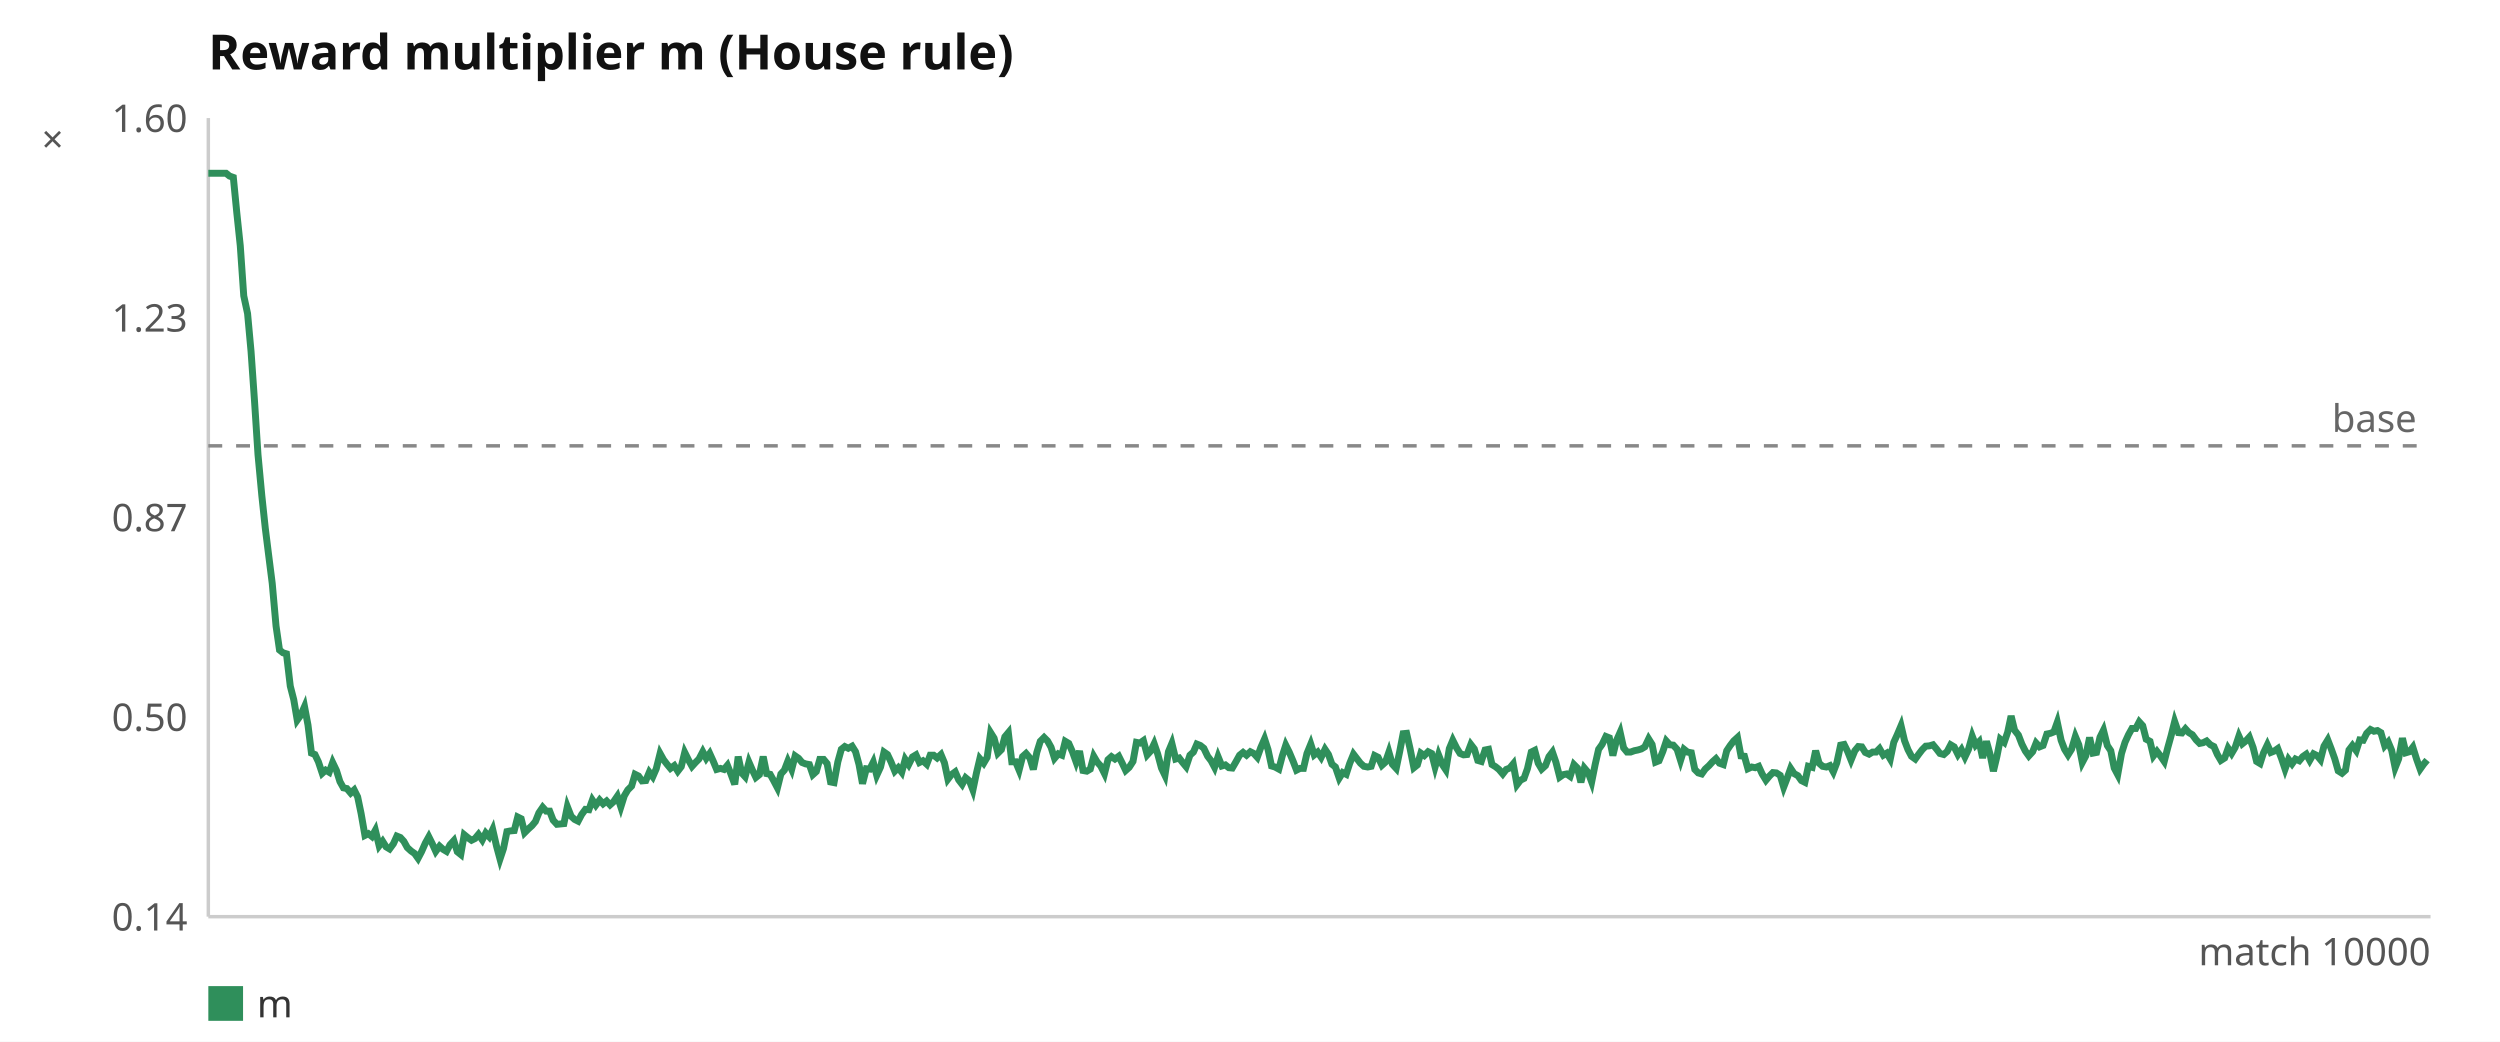
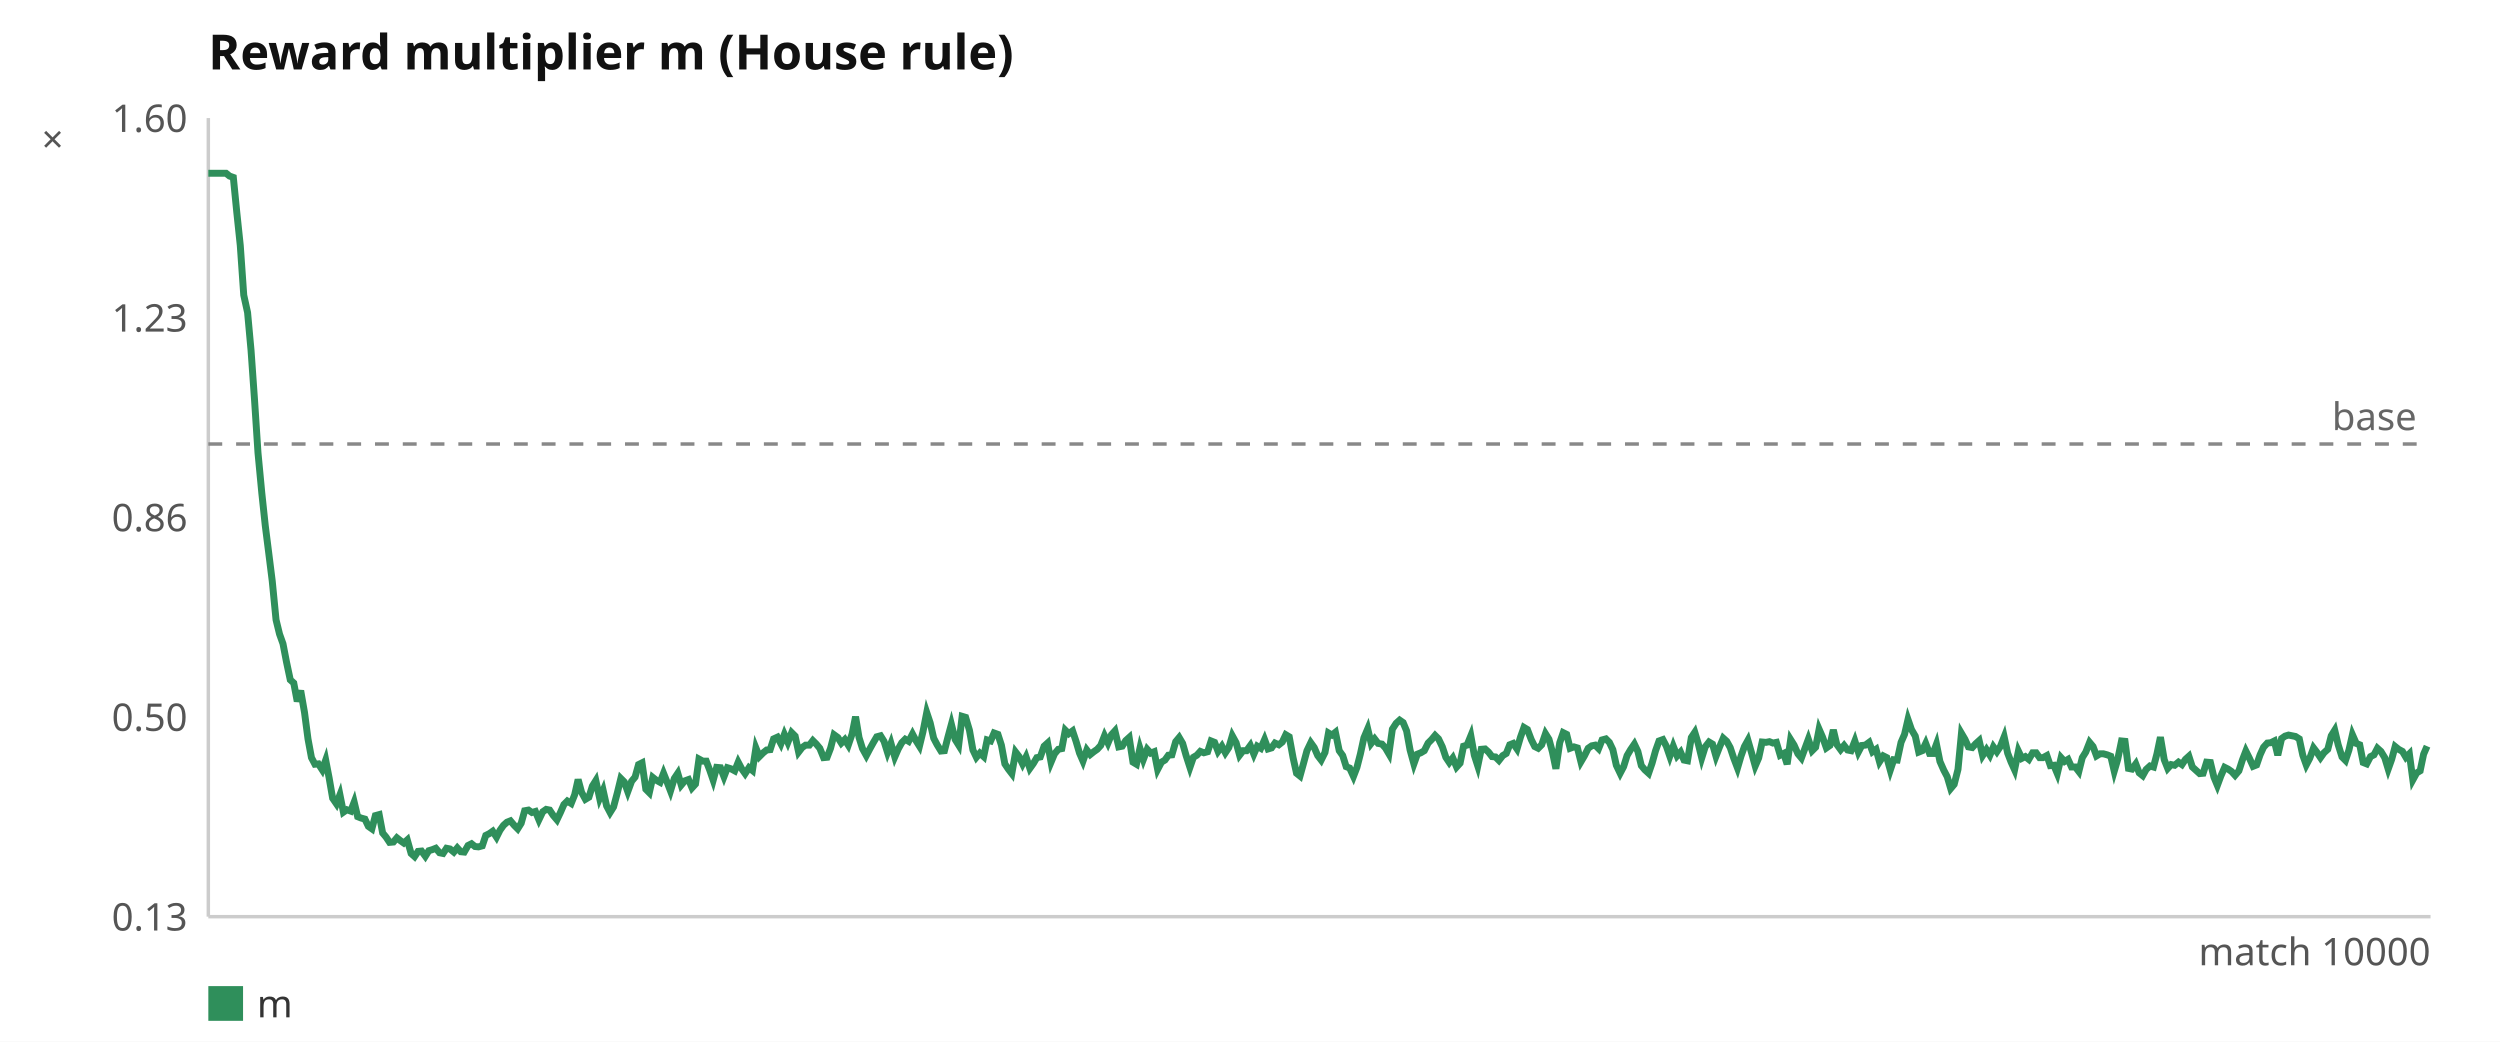
<svg xmlns="http://www.w3.org/2000/svg" viewBox="0 0 720 300" width="720" height="300" font-family="system-ui,sans-serif">
  <rect width="100%" height="100%" fill="#fff" />
  <text x="60" y="20" font-size="14" font-weight="600" fill="#111">Reward multiplier m (House rule)</text>
  <text x="12" y="44" font-size="11" fill="#555">×</text>
  <line x1="60" x2="60" y1="34" y2="264" stroke="#ccc" />
  <line x1="60" x2="700" y1="264" y2="264" stroke="#ccc" />
-   <text x="54" y="268" text-anchor="end" font-size="11" fill="#555">0.14</text>
+   <text x="54" y="268" text-anchor="end" font-size="11" fill="#555">0.13</text>
  <text x="54" y="210.5" text-anchor="end" font-size="11" fill="#555">0.50</text>
-   <text x="54" y="153" text-anchor="end" font-size="11" fill="#555">0.87</text>
+   <text x="54" y="153" text-anchor="end" font-size="11" fill="#555">0.86</text>
  <text x="54" y="95.5" text-anchor="end" font-size="11" fill="#555">1.23</text>
  <text x="54" y="38" text-anchor="end" font-size="11" fill="#555">1.60</text>
-   <line x1="60" x2="700" y1="128.402" y2="128.402" stroke="#888" stroke-dasharray="4 4" />
-   <text x="696" y="124.402" text-anchor="end" font-size="11" fill="#666">base</text>
-   <polyline fill="none" stroke="#2f8f5b" stroke-width="2" points="60.0,49.9 61.0,49.9 62.0,49.9 63.1,49.9 64.1,49.9 65.1,49.9 66.1,50.7 67.2,51.1 68.2,61.3 69.2,70.8 70.2,85.2 71.3,90.3 72.3,101.2 73.3,115.5 74.3,130.9 75.4,142.7 76.4,152.1 77.4,160.1 78.4,168.0 79.5,180.3 80.5,187.2 81.5,188.0 82.5,188.3 83.6,197.6 84.6,201.5 85.6,207.4 86.6,206.0 87.7,203.5 88.7,208.8 89.7,216.9 90.7,217.3 91.7,219.4 92.8,222.7 93.8,221.8 94.8,222.4 95.8,219.6 96.9,221.9 97.9,225.1 98.9,226.9 99.9,227.1 101.0,228.4 102.0,227.5 103.0,229.5 104.0,234.3 105.1,240.6 106.1,240.1 107.1,240.9 108.1,239.1 109.2,243.6 110.2,242.3 111.2,243.9 112.2,244.5 113.3,243.0 114.3,240.8 115.3,241.2 116.3,242.3 117.3,244.1 118.4,245.1 119.4,245.8 120.4,247.2 121.4,245.3 122.5,242.8 123.5,241.0 124.5,243.0 125.5,245.2 126.6,243.7 127.6,244.6 128.6,245.2 129.6,243.3 130.7,242.1 131.7,245.3 132.7,246.1 133.7,240.4 134.8,241.3 135.8,242.0 136.8,241.5 137.8,240.3 138.9,241.9 139.9,239.9 140.9,241.0 141.9,238.9 143.0,243.7 144.0,247.4 145.0,244.4 146.0,239.5 147.0,239.3 148.1,239.2 149.1,235.3 150.1,235.8 151.1,239.8 152.2,238.7 153.2,237.8 154.2,236.6 155.2,234.1 156.3,232.5 157.3,233.6 158.3,233.6 159.3,236.2 160.4,237.4 161.4,237.3 162.4,237.2 163.4,232.3 164.5,235.1 165.5,236.0 166.5,236.5 167.5,234.6 168.6,233.1 169.6,233.2 170.6,230.4 171.6,231.9 172.7,230.4 173.7,231.5 174.7,230.7 175.7,231.8 176.7,230.9 177.8,229.3 178.8,232.4 179.8,229.2 180.8,227.5 181.9,226.4 182.9,223.0 183.9,223.5 184.9,224.9 186.0,224.8 187.0,222.4 188.0,223.7 189.0,221.4 190.1,217.0 191.1,218.8 192.1,220.1 193.1,221.3 194.2,220.5 195.2,222.1 196.2,220.8 197.2,216.7 198.3,218.9 199.3,220.7 200.3,219.6 201.3,218.6 202.4,216.5 203.4,218.4 204.4,217.0 205.4,219.2 206.4,221.6 207.5,221.3 208.5,221.6 209.5,220.4 210.5,222.9 211.6,225.9 212.6,217.9 213.6,222.6 214.6,223.7 215.7,219.5 216.7,221.8 217.7,223.9 218.7,223.1 219.8,217.9 220.8,222.8 221.8,223.0 222.8,224.8 223.9,226.9 224.9,222.9 225.9,221.8 226.9,219.2 228.0,221.6 229.0,217.7 230.0,218.4 231.0,219.6 232.0,220.0 233.1,220.2 234.1,223.1 235.1,222.2 236.1,218.7 237.2,218.7 238.2,219.9 239.2,225.2 240.2,225.4 241.3,219.4 242.3,215.8 243.3,215.0 244.3,215.5 245.4,214.9 246.4,216.5 247.4,220.2 248.4,225.7 249.5,221.4 250.5,221.5 251.5,219.5 252.5,223.3 253.6,220.9 254.6,216.6 255.6,217.3 256.6,219.4 257.7,222.1 258.7,221.1 259.7,222.4 260.7,218.7 261.7,220.2 262.8,218.0 263.8,217.4 264.8,219.6 265.8,219.1 266.9,220.1 267.9,217.5 268.9,217.5 269.9,218.3 271.0,217.3 272.0,219.7 273.0,224.4 274.0,223.1 275.1,222.3 276.1,224.6 277.1,225.9 278.1,224.0 279.2,224.9 280.2,227.5 281.2,222.7 282.2,218.5 283.3,219.8 284.3,218.1 285.3,211.0 286.3,212.6 287.4,216.9 288.4,215.9 289.4,212.2 290.4,211.0 291.4,219.4 292.5,219.4 293.5,221.8 294.5,217.9 295.5,217.0 296.6,218.3 297.6,221.6 298.6,216.7 299.6,213.5 300.7,212.4 301.7,213.4 302.7,215.2 303.7,218.4 304.8,217.1 305.8,217.5 306.8,213.5 307.8,214.1 308.9,216.6 309.9,219.4 310.9,216.3 311.9,221.9 313.0,222.1 314.0,221.5 315.0,217.8 316.0,219.5 317.0,220.6 318.1,222.8 319.1,218.8 320.1,217.9 321.1,218.6 322.2,217.8 323.2,219.8 324.2,221.9 325.2,221.0 326.3,219.3 327.3,213.8 328.3,214.0 329.3,213.3 330.4,217.4 331.4,216.3 332.4,214.2 333.4,217.1 334.5,221.2 335.5,223.3 336.5,216.5 337.5,214.1 338.6,218.6 339.6,218.3 340.6,219.6 341.6,220.8 342.7,217.5 343.7,216.6 344.7,214.3 345.7,214.7 346.7,215.5 347.8,217.8 348.8,219.1 349.8,221.0 350.8,217.9 351.9,220.6 352.9,220.3 353.9,221.1 354.9,221.2 356.0,219.3 357.0,217.5 358.0,216.7 359.0,217.5 360.1,216.5 361.1,217.0 362.1,218.1 363.1,215.3 364.2,212.8 365.2,215.9 366.2,220.6 367.2,220.9 368.3,221.5 369.3,217.7 370.3,214.6 371.3,216.6 372.4,219.2 373.4,221.8 374.4,221.3 375.4,221.3 376.4,217.0 377.5,214.3 378.5,217.4 379.5,216.6 380.5,218.1 381.6,215.8 382.6,217.3 383.6,220.1 384.6,220.9 385.7,224.1 386.7,222.5 387.7,223.0 388.7,219.9 389.8,217.2 390.8,218.5 391.8,219.8 392.8,220.7 393.9,220.9 394.9,220.7 395.9,217.6 396.9,218.1 398.0,220.4 399.0,219.5 400.0,216.6 401.0,220.1 402.1,221.3 403.1,216.5 404.1,211.3 405.1,211.2 406.1,215.6 407.2,221.1 408.2,220.3 409.2,216.9 410.2,217.6 411.3,216.5 412.3,217.0 413.3,220.9 414.3,217.4 415.4,220.2 416.4,221.7 417.4,215.6 418.4,213.2 419.5,215.4 420.5,217.0 421.5,217.4 422.5,217.3 423.6,214.4 424.6,215.7 425.6,219.0 426.6,219.3 427.7,216.0 428.7,215.8 429.7,220.2 430.7,220.8 431.7,221.6 432.8,222.9 433.8,221.6 434.8,221.2 435.8,220.0 436.9,226.0 437.9,224.7 438.9,224.2 439.9,221.4 441.0,216.6 442.0,216.1 443.0,219.8 444.0,221.5 445.1,220.5 446.1,217.9 447.1,216.6 448.1,219.5 449.2,223.8 450.2,223.1 451.2,222.9 452.2,223.6 453.3,220.2 454.3,221.2 455.3,225.3 456.3,221.2 457.4,222.5 458.4,225.2 459.4,220.2 460.4,215.8 461.4,214.4 462.5,212.1 463.5,212.5 464.5,217.6 465.5,213.4 466.6,210.9 467.6,215.4 468.6,216.6 469.6,216.6 470.7,216.2 471.7,216.0 472.7,215.7 473.7,215.1 474.8,212.8 475.8,214.4 476.8,219.5 477.8,219.1 478.9,216.4 479.9,213.4 480.9,214.5 481.9,214.6 483.0,215.8 484.0,219.0 485.0,215.8 486.0,216.6 487.1,216.8 488.1,221.6 489.1,222.6 490.1,222.9 491.1,221.5 492.2,220.5 493.2,219.4 494.2,218.5 495.2,219.8 496.3,220.2 497.3,216.2 498.3,214.7 499.3,213.4 500.4,212.4 501.4,217.7 502.4,217.8 503.4,221.4 504.5,220.9 505.5,221.1 506.5,220.7 507.5,222.9 508.6,224.7 509.6,223.5 510.6,222.5 511.6,222.6 512.7,223.3 513.7,226.7 514.7,224.1 515.7,221.3 516.7,222.8 517.8,223.4 518.8,224.8 519.8,225.3 520.8,220.7 521.9,221.0 522.9,216.2 523.9,219.8 524.9,220.7 526.0,220.9 527.0,220.5 528.0,222.3 529.0,219.7 530.1,214.6 531.1,214.4 532.1,216.4 533.1,218.9 534.2,216.2 535.2,215.0 536.2,215.1 537.2,216.7 538.3,217.2 539.3,216.6 540.3,216.6 541.3,215.6 542.4,217.5 543.4,216.9 544.4,218.6 545.4,213.8 546.4,211.6 547.5,209.0 548.5,213.3 549.5,215.9 550.5,217.8 551.6,218.6 552.6,217.2 553.6,215.9 554.6,214.9 555.7,214.8 556.7,214.5 557.7,215.7 558.7,217.0 559.8,217.3 560.8,216.4 561.8,214.5 562.8,215.1 563.9,217.3 564.9,215.9 565.9,218.0 566.9,215.9 568.0,212.0 569.0,214.6 570.0,213.6 571.0,218.3 572.1,213.5 573.1,217.1 574.1,222.1 575.1,217.9 576.1,212.9 577.2,213.8 578.2,210.9 579.2,206.2 580.2,210.3 581.3,211.7 582.3,214.3 583.3,216.3 584.3,217.7 585.4,216.5 586.4,214.0 587.4,215.1 588.4,214.7 589.5,211.4 590.5,211.2 591.5,210.8 592.5,208.0 593.6,213.2 594.6,215.8 595.6,217.4 596.6,215.8 597.7,212.1 598.7,214.5 599.7,219.6 600.7,217.7 601.8,212.4 602.8,216.9 603.8,216.7 604.8,212.3 605.8,210.3 606.9,214.7 607.9,216.2 608.9,221.2 609.9,223.1 611.0,217.0 612.0,213.8 613.0,211.6 614.0,209.8 615.1,209.8 616.1,207.9 617.1,209.0 618.1,212.9 619.2,213.5 620.2,217.7 621.2,216.4 622.2,217.7 623.3,219.3 624.3,215.4 625.3,211.8 626.3,207.8 627.4,211.0 628.4,211.1 629.4,209.9 630.4,211.0 631.4,211.6 632.5,213.1 633.5,214.1 634.5,213.9 635.5,213.4 636.6,214.5 637.6,215.0 638.6,217.3 639.6,219.0 640.7,218.3 641.7,215.5 642.7,217.0 643.7,215.3 644.8,212.0 645.8,214.2 646.8,213.4 647.8,212.3 648.9,215.3 649.9,219.3 650.9,219.9 651.9,216.8 653.0,214.5 654.0,216.7 655.0,216.3 656.0,215.6 657.1,218.5 658.1,221.5 659.1,218.7 660.1,220.0 661.1,218.6 662.2,219.1 663.2,217.9 664.2,217.2 665.2,219.0 666.3,217.1 667.3,217.6 668.3,218.8 669.3,214.9 670.4,213.1 671.4,215.7 672.4,218.5 673.4,222.0 674.5,222.7 675.5,221.8 676.5,216.0 677.5,214.7 678.6,216.2 679.6,213.1 680.6,213.2 681.6,211.2 682.7,210.1 683.7,210.6 684.7,210.4 685.7,211.0 686.8,214.8 687.8,213.7 688.8,216.1 689.8,221.1 690.8,218.6 691.9,212.6 692.9,216.8 693.9,216.5 694.9,215.2 696.0,218.7 697.0,221.5 698.0,220.1 699.0,218.9" />
+   <line x1="60" x2="700" y1="127.877" y2="127.877" stroke="#888" stroke-dasharray="4 4" />
+   <text x="696" y="123.877" text-anchor="end" font-size="11" fill="#666">base</text>
+   <polyline fill="none" stroke="#2f8f5b" stroke-width="2" points="60.0,49.9 61.0,49.9 62.0,49.9 63.1,49.9 64.1,49.9 65.1,49.9 66.1,50.7 67.2,51.1 68.2,61.2 69.2,70.7 70.2,85.0 71.3,90.0 72.3,100.9 73.3,115.1 74.3,130.4 75.4,142.0 76.4,151.4 77.4,159.3 78.4,167.3 79.5,178.5 80.5,182.6 81.5,185.4 82.5,190.6 83.6,195.8 84.6,196.7 85.6,202.0 86.6,198.9 87.7,205.2 88.7,212.8 89.7,218.2 90.7,220.1 91.7,220.0 92.8,221.7 93.8,218.9 94.8,224.1 95.8,229.9 96.9,231.5 97.9,228.9 98.9,233.9 99.9,233.2 101.0,233.6 102.0,231.0 103.0,235.2 104.0,235.6 105.1,235.9 106.1,238.0 107.1,238.7 108.1,234.9 109.2,234.6 110.2,239.9 111.2,241.1 112.2,242.6 113.3,242.5 114.3,241.3 115.3,242.1 116.3,242.8 117.3,241.9 118.4,245.8 119.4,246.7 120.4,245.2 121.4,245.1 122.5,246.6 123.5,245.0 124.5,244.7 125.5,244.3 126.6,245.6 127.6,245.8 128.6,244.3 129.6,244.5 130.7,245.4 131.7,244.2 132.7,245.3 133.7,245.4 134.8,243.5 135.8,243.0 136.8,243.8 137.8,243.9 138.9,243.6 139.9,240.6 140.9,240.1 141.9,239.4 143.0,241.1 144.0,239.1 145.0,237.7 146.0,236.8 147.0,236.4 148.1,237.7 149.1,238.7 150.1,237.1 151.1,233.5 152.2,233.3 153.2,234.0 154.2,233.7 155.2,236.1 156.3,233.8 157.3,233.1 158.3,233.3 159.3,234.8 160.4,236.1 161.4,234.0 162.4,231.7 163.4,230.7 164.5,231.4 165.5,228.9 166.5,224.5 167.5,228.2 168.6,230.2 169.6,229.6 170.6,226.4 171.6,224.8 172.7,229.9 173.7,227.6 174.7,232.1 175.7,234.0 176.7,232.4 177.8,228.3 178.8,224.2 179.8,225.2 180.8,228.0 181.9,225.0 182.9,223.8 183.9,220.2 184.9,219.7 186.0,227.3 187.0,228.3 188.0,223.9 189.0,224.7 190.1,225.3 191.1,222.7 192.1,225.2 193.1,227.8 194.2,224.2 195.2,222.7 196.2,226.1 197.2,224.9 198.3,224.5 199.3,226.9 200.3,225.8 201.3,218.6 202.4,219.2 203.4,219.2 204.4,221.8 205.4,224.7 206.4,221.0 207.5,221.1 208.5,223.7 209.5,221.1 210.5,221.4 211.6,222.0 212.6,219.5 213.6,221.4 214.6,222.8 215.7,221.1 216.7,221.9 217.7,215.4 218.7,217.9 219.8,216.8 220.8,216.0 221.8,215.9 222.8,212.8 223.9,212.3 224.9,214.2 225.9,211.5 226.9,213.8 228.0,211.0 229.0,212.0 230.0,216.6 231.0,215.3 232.0,214.6 233.1,214.6 234.1,213.3 235.1,214.3 236.1,215.5 237.2,218.2 238.2,218.1 239.2,215.5 240.2,211.6 241.3,212.4 242.3,214.0 243.3,213.0 244.3,214.6 245.4,211.4 246.4,206.4 247.4,212.4 248.4,215.6 249.5,217.6 250.5,215.7 251.5,213.9 252.5,212.2 253.6,211.9 254.6,213.5 255.6,216.7 256.6,214.1 257.7,218.0 258.7,215.7 259.7,213.9 260.7,212.9 261.7,213.5 262.8,211.4 263.8,213.3 264.8,214.9 265.8,210.8 266.9,205.2 267.9,208.2 268.9,212.6 269.9,214.5 271.0,216.3 272.0,216.2 273.0,212.3 274.0,208.6 275.1,213.0 276.1,214.6 277.1,206.3 278.1,206.6 279.2,210.3 280.2,216.0 281.2,218.1 282.2,216.9 283.3,217.9 284.3,213.1 285.3,213.4 286.3,211.1 287.4,211.5 288.4,214.6 289.4,220.0 290.4,221.5 291.4,222.8 292.5,216.6 293.5,217.9 294.5,220.0 295.5,218.0 296.6,221.3 297.6,219.9 298.6,218.2 299.6,218.0 300.7,214.9 301.7,214.0 302.7,219.5 303.7,217.1 304.8,215.8 305.8,215.6 306.8,210.3 307.8,211.3 308.9,210.5 309.9,213.5 310.9,216.9 311.9,219.2 313.0,216.0 314.0,217.3 315.0,216.5 316.0,215.8 317.0,214.7 318.1,211.9 319.1,214.0 320.1,211.6 321.1,210.5 322.2,215.1 323.2,214.9 324.2,213.3 325.2,212.4 326.3,219.5 327.3,220.1 328.3,215.5 329.3,218.7 330.4,215.8 331.4,216.9 332.4,216.5 333.4,221.6 334.5,219.5 335.5,218.9 336.5,217.5 337.5,217.4 338.6,213.6 339.6,212.4 340.6,214.1 341.6,217.6 342.7,221.0 343.7,218.1 344.7,217.5 345.7,216.4 346.7,216.8 347.8,216.5 348.8,213.4 349.8,213.8 350.8,216.4 351.9,214.9 352.9,216.8 353.9,215.3 354.9,211.9 356.0,213.9 357.0,217.5 358.0,216.2 359.0,216.2 360.1,214.7 361.1,217.2 362.1,214.9 363.1,215.5 364.2,213.0 365.2,215.7 366.2,215.4 367.2,214.0 368.3,214.5 369.3,213.7 370.3,211.6 371.3,212.2 372.4,218.2 373.4,222.7 374.4,223.5 375.4,219.9 376.4,216.2 377.5,213.9 378.5,215.3 379.5,217.6 380.5,218.9 381.6,216.7 382.6,211.1 383.6,211.7 384.6,210.9 385.7,216.2 386.7,217.6 387.7,220.8 388.7,221.2 389.8,223.6 390.8,221.0 391.8,217.1 392.8,212.5 393.9,209.9 394.9,214.1 395.9,212.8 396.9,214.1 398.0,214.3 399.0,215.4 400.0,217.1 401.0,210.0 402.1,208.3 403.1,207.4 404.1,208.1 405.1,210.5 406.1,216.0 407.2,220.0 408.2,217.2 409.2,216.8 410.2,216.2 411.3,214.0 412.3,213.0 413.3,211.8 414.3,212.8 415.4,215.1 416.4,218.1 417.4,219.6 418.4,218.3 419.5,220.9 420.5,219.8 421.5,214.9 422.5,214.6 423.6,211.9 424.6,217.5 425.6,220.6 426.6,215.8 427.7,215.7 428.7,216.6 429.7,217.9 430.7,218.0 431.7,219.0 432.8,217.6 433.8,217.0 434.8,214.5 435.8,214.1 436.9,215.7 437.9,212.3 438.9,209.5 439.9,210.1 441.0,213.0 442.0,215.0 443.0,215.5 444.0,214.5 445.1,211.3 446.1,212.9 447.1,216.6 448.1,221.4 449.2,213.9 450.2,211.0 451.2,211.5 452.2,215.5 453.3,215.1 454.3,215.4 455.3,219.4 456.3,217.7 457.4,215.5 458.4,214.8 459.4,214.6 460.4,215.6 461.4,213.1 462.5,212.8 463.5,213.8 464.5,215.9 465.5,220.4 466.6,222.7 467.6,220.8 468.6,217.6 469.6,215.9 470.7,214.3 471.7,216.4 472.7,220.5 473.7,221.7 474.8,222.7 475.8,219.8 476.8,216.2 477.8,213.4 478.9,213.0 479.9,214.9 480.9,217.8 481.9,214.9 483.0,217.7 484.0,216.6 485.0,218.9 486.0,219.1 487.1,212.4 488.1,210.9 489.1,214.2 490.1,218.3 491.1,215.1 492.2,213.7 493.2,214.3 494.2,217.8 495.2,215.2 496.3,212.6 497.3,213.5 498.3,215.3 499.3,218.3 500.4,221.2 501.4,217.8 502.4,215.0 503.4,213.2 504.5,217.0 505.5,220.6 506.5,218.3 507.5,213.7 508.6,213.8 509.6,213.6 510.6,214.0 511.6,213.8 512.7,217.5 513.7,217.0 514.7,220.1 515.7,213.0 516.7,214.6 517.8,217.1 518.8,218.3 519.8,215.6 520.8,212.9 521.9,216.2 522.9,215.2 523.9,210.0 524.9,212.3 526.0,215.4 527.0,214.7 528.0,210.2 529.0,214.4 530.1,215.9 531.1,214.7 532.1,216.0 533.1,216.2 534.2,213.4 535.2,216.6 536.2,214.7 537.2,214.6 538.3,213.8 539.3,216.5 540.3,215.8 541.3,219.4 542.4,217.7 543.4,218.2 544.4,221.8 545.4,218.8 546.4,218.9 547.5,213.8 548.5,211.5 549.5,207.2 550.5,210.1 551.6,212.0 552.6,216.6 553.6,216.2 554.6,214.1 555.7,217.0 556.7,217.0 557.7,214.3 558.7,219.3 559.8,221.8 560.8,223.7 561.8,227.1 562.8,225.9 563.9,221.6 564.9,211.2 565.9,212.9 566.9,215.1 568.0,215.3 569.0,214.2 570.0,213.3 571.0,217.6 572.1,215.9 573.1,217.5 574.1,215.1 575.1,216.5 576.1,215.0 577.2,212.2 578.2,216.9 579.2,219.5 580.2,221.7 581.3,216.3 582.3,218.4 583.3,217.9 584.3,218.7 585.4,216.8 586.4,216.8 587.4,218.2 588.4,218.2 589.5,217.6 590.5,220.5 591.5,220.4 592.5,222.8 593.6,218.2 594.6,219.3 595.6,218.7 596.6,220.9 597.7,220.9 598.7,222.2 599.7,218.2 600.7,216.6 601.8,213.8 602.8,215.0 603.8,217.7 604.8,217.1 605.8,217.1 606.9,217.4 607.9,217.8 608.9,222.1 609.9,218.7 611.0,213.4 612.0,213.5 613.0,221.3 614.0,221.5 615.1,220.0 616.1,222.6 617.1,223.4 618.1,221.6 619.2,220.6 620.2,220.9 621.2,217.1 622.2,212.3 623.3,218.8 624.3,221.3 625.3,220.2 626.3,220.4 627.4,219.5 628.4,220.2 629.4,218.7 630.4,217.8 631.4,220.9 632.5,221.9 633.5,222.8 634.5,222.7 635.5,219.5 636.6,219.6 637.6,223.8 638.6,226.2 639.6,223.5 640.7,221.0 641.7,221.5 642.7,222.2 643.7,223.3 644.8,222.0 645.8,218.9 646.8,216.3 647.8,218.3 648.9,220.7 649.9,220.3 650.9,217.4 651.9,215.2 653.0,214.0 654.0,213.9 655.0,213.4 656.0,217.5 657.1,212.7 658.1,212.0 659.1,211.7 660.1,211.9 661.1,212.1 662.2,212.8 663.2,217.5 664.2,220.3 665.2,218.4 666.3,215.4 667.3,216.7 668.3,218.2 669.3,216.8 670.4,215.8 671.4,211.9 672.4,210.3 673.4,214.5 674.5,218.0 675.5,219.0 676.5,216.0 677.5,211.6 678.6,214.1 679.6,214.5 680.6,219.6 681.6,220.0 682.7,217.9 683.7,217.4 684.7,215.5 685.7,216.4 686.8,218.2 687.8,221.5 688.8,218.7 689.8,215.0 690.8,215.8 691.9,216.4 692.9,218.1 693.9,217.1 694.9,224.6 696.0,222.6 697.0,222.0 698.0,217.2 699.0,214.9" />
  <rect x="60" y="284" width="10" height="10" fill="#2f8f5b" />
  <text x="74" y="293" font-size="11" fill="#333">m</text>
  <text x="700" y="278" text-anchor="end" font-size="11" fill="#555">match 10000</text>
</svg>
